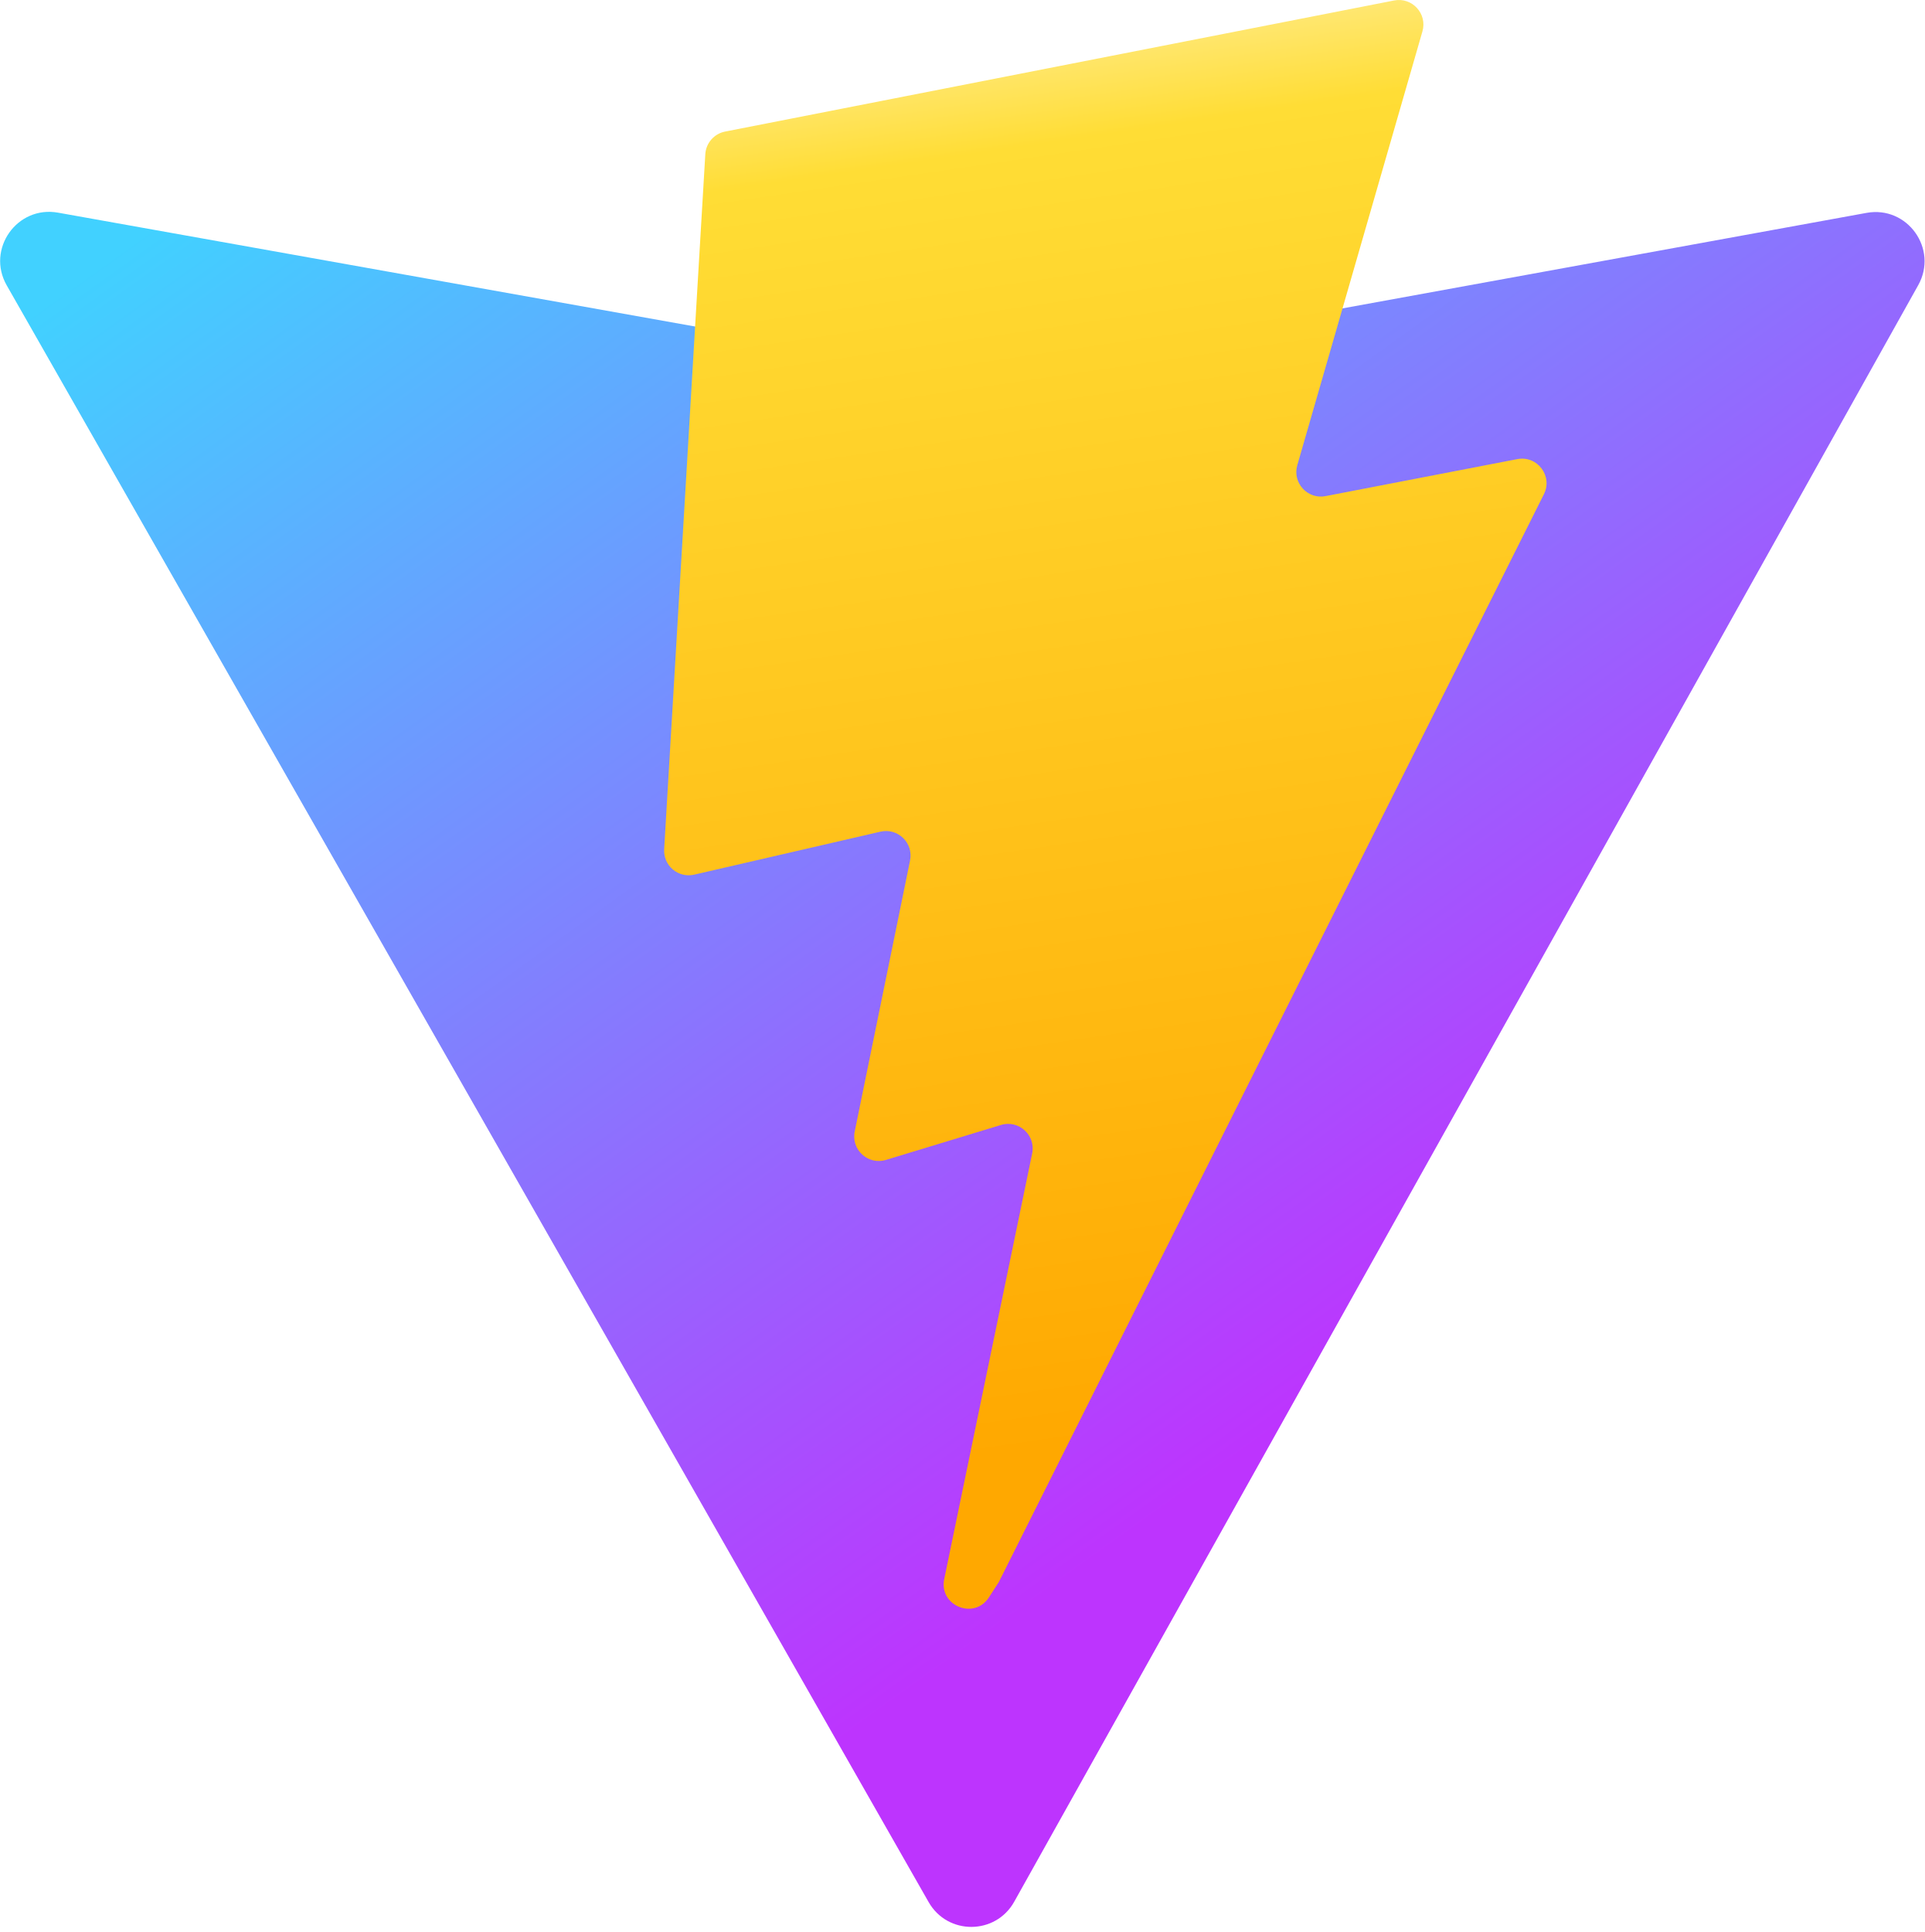
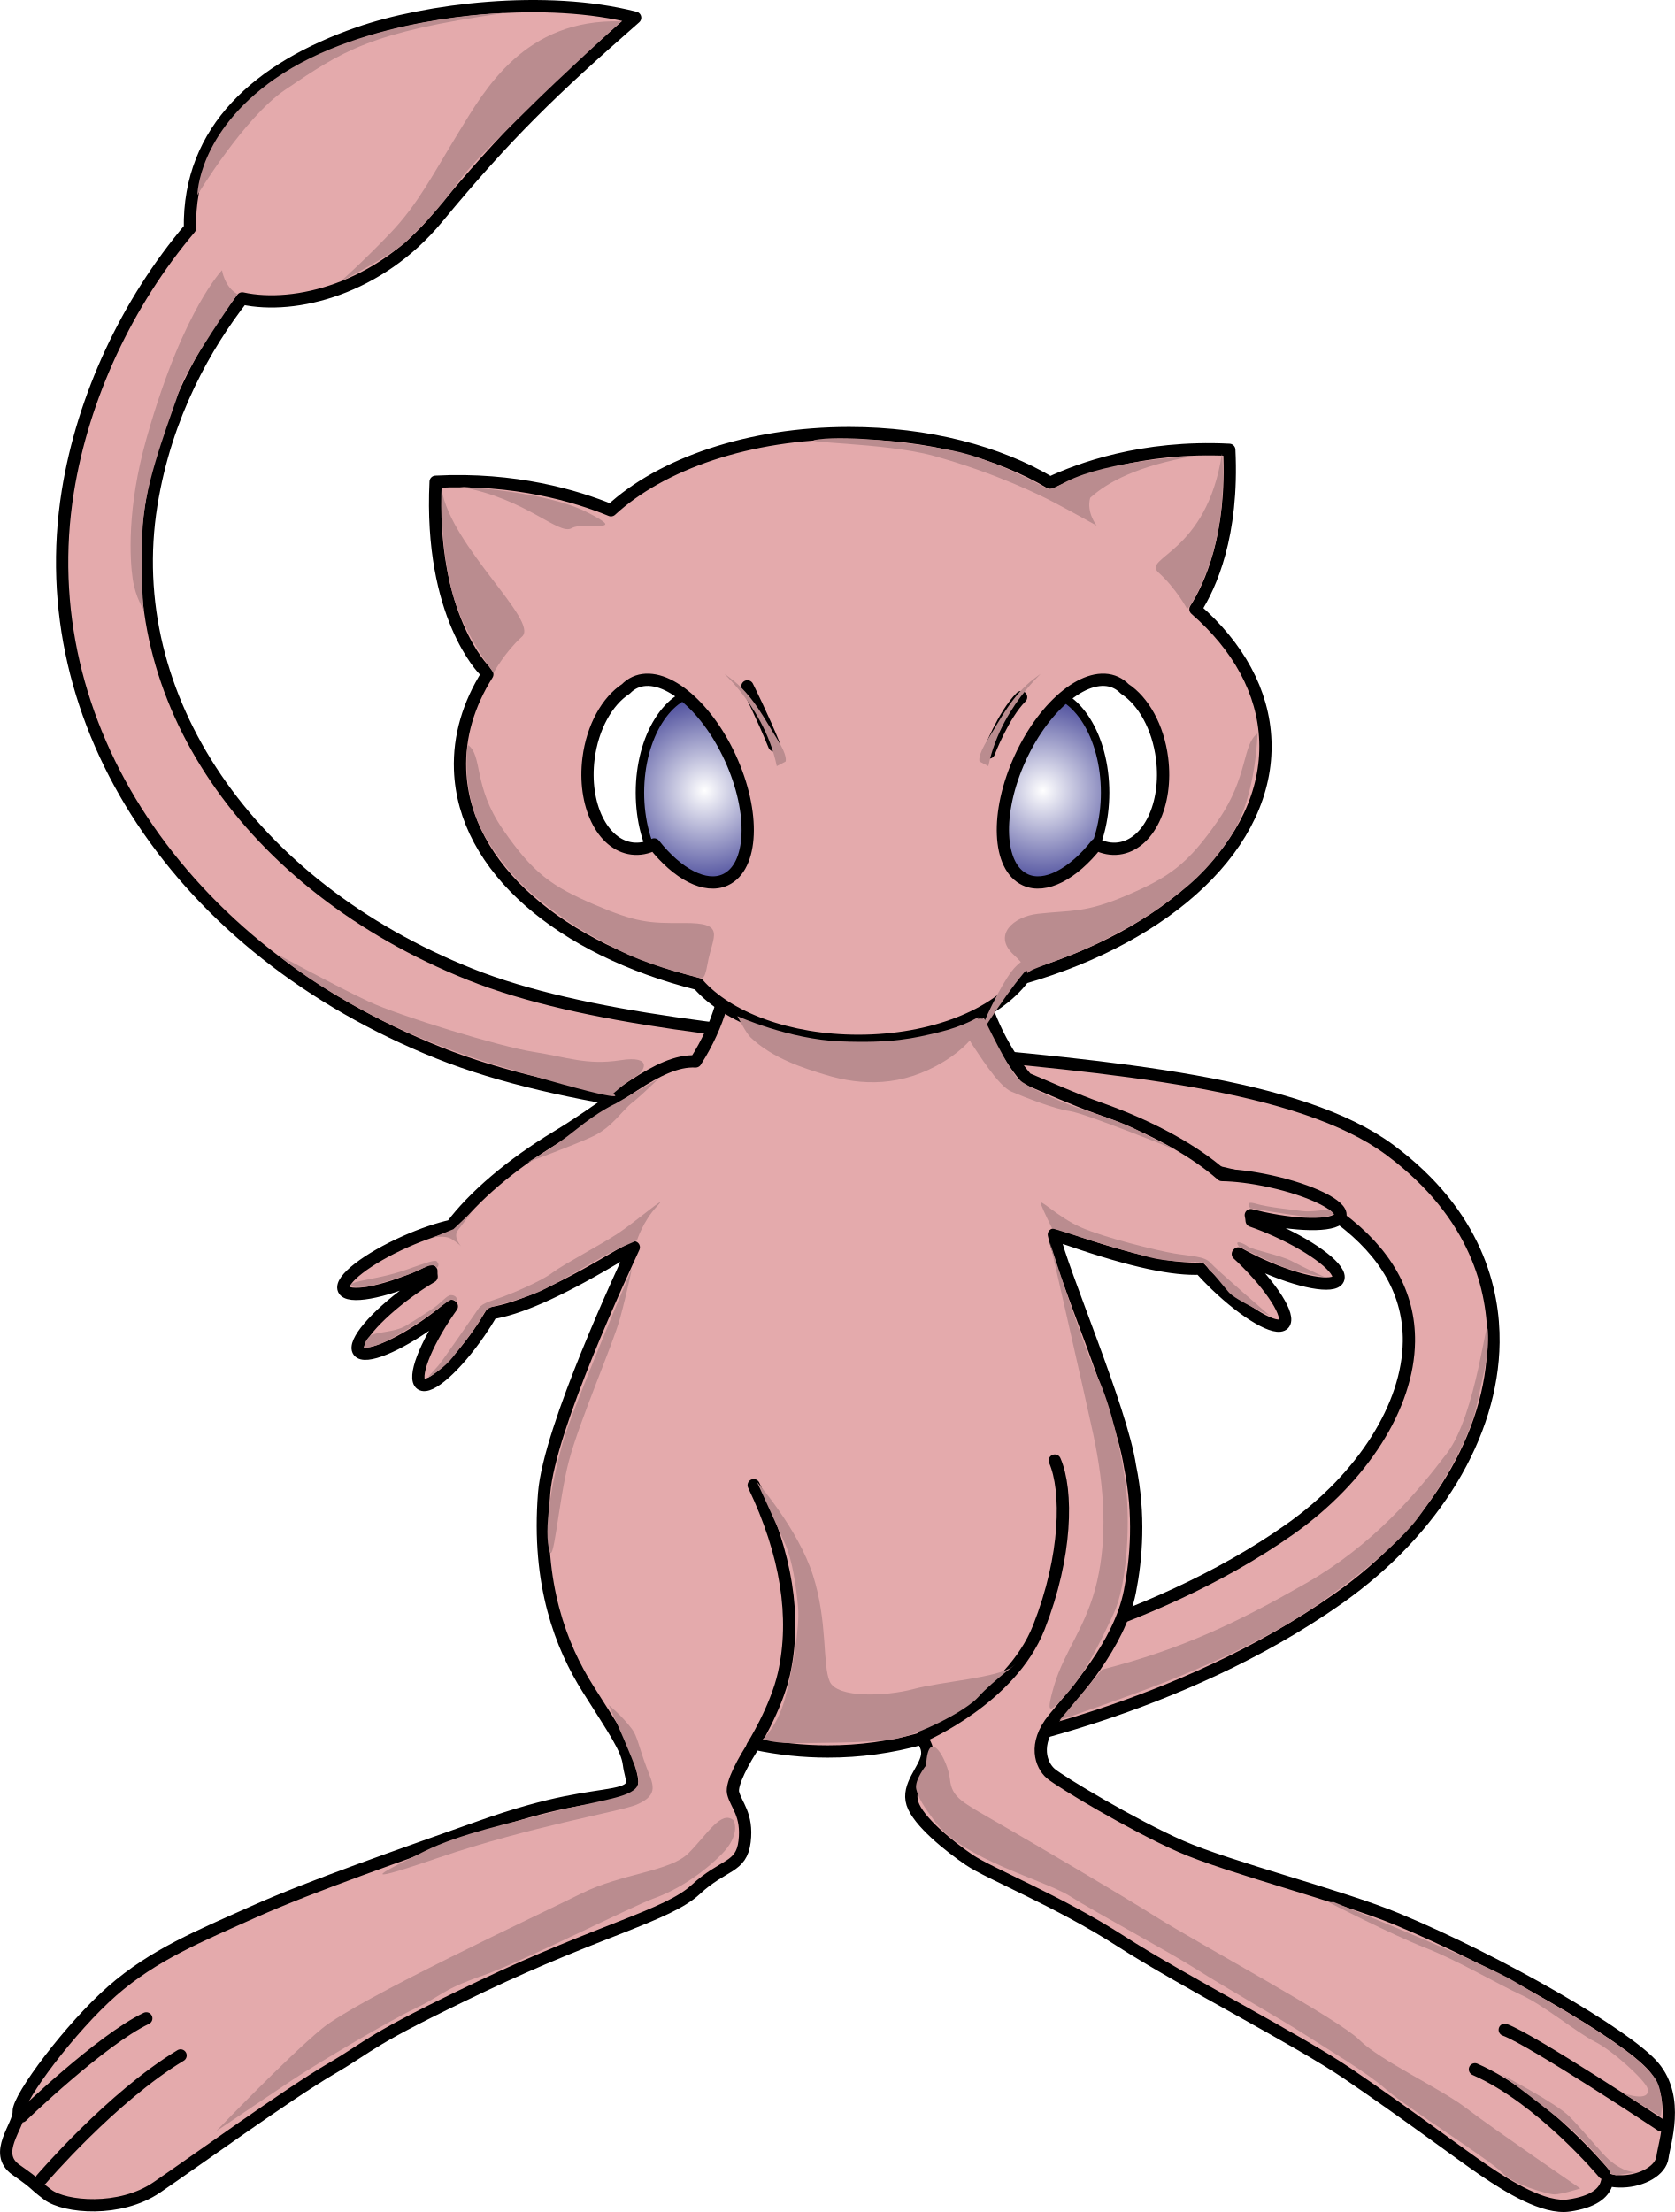
- <svg xmlns="http://www.w3.org/2000/svg" aria-hidden="true" role="img" class="iconify iconify--logos" width="31.88" height="32" preserveAspectRatio="xMidYMid meet" viewBox="0 0 256 257">
-   <defs>
-     <linearGradient id="IconifyId1813088fe1fbc01fb466" x1="-.828%" x2="57.636%" y1="7.652%" y2="78.411%">
-       <stop offset="0%" stop-color="#41D1FF" />
-       <stop offset="100%" stop-color="#BD34FE" />
-     </linearGradient>
-     <linearGradient id="IconifyId1813088fe1fbc01fb467" x1="43.376%" x2="50.316%" y1="2.242%" y2="89.03%">
-       <stop offset="0%" stop-color="#FFEA83" />
-       <stop offset="8.333%" stop-color="#FFDD35" />
-       <stop offset="100%" stop-color="#FFA800" />
-     </linearGradient>
-   </defs>
-   <path fill="url(#IconifyId1813088fe1fbc01fb466)" d="M255.153 37.938L134.897 252.976c-2.483 4.44-8.862 4.466-11.382.048L.875 37.958c-2.746-4.814 1.371-10.646 6.827-9.67l120.385 21.517a6.537 6.537 0 0 0 2.322-.004l117.867-21.483c5.438-.991 9.574 4.796 6.877 9.62Z" />
-   <path fill="url(#IconifyId1813088fe1fbc01fb467)" d="M185.432.063L96.44 17.501a3.268 3.268 0 0 0-2.634 3.014l-5.474 92.456a3.268 3.268 0 0 0 3.997 3.378l24.777-5.718c2.318-.535 4.413 1.507 3.936 3.838l-7.361 36.047c-.495 2.426 1.782 4.5 4.151 3.78l15.304-4.649c2.372-.72 4.652 1.36 4.15 3.788l-11.698 56.621c-.732 3.542 3.979 5.473 5.943 2.437l1.313-2.028l72.516-144.72c1.215-2.423-.88-5.186-3.54-4.672l-25.505 4.922c-2.396.462-4.435-1.77-3.759-4.114l16.646-57.705c.677-2.35-1.37-4.583-3.769-4.113Z" />
+ <svg xmlns="http://www.w3.org/2000/svg" width="1893" height="2500" viewBox="0 0 396.042 523.063">
+   <radialGradient id="a" cx="246.611" cy="186.955" r="25.22" gradientUnits="userSpaceOnUse">
+     <stop offset="0" stop-color="#fff" />
+     <stop offset="1" stop-color="#33348e" />
+   </radialGradient>
+   <ellipse cx="246.3" cy="187.428" rx="15" ry="24" fill-rule="evenodd" clip-rule="evenodd" fill="url(#a)" stroke="#000" stroke-width="2" stroke-linecap="round" stroke-linejoin="round" stroke-miterlimit="2.414" />
+   <radialGradient id="b" cx="166.61" cy="186.955" r="25.22" gradientUnits="userSpaceOnUse">
+     <stop offset="0" stop-color="#fff" />
+     <stop offset="1" stop-color="#33348e" />
+   </radialGradient>
+   <ellipse cx="166.3" cy="187.428" rx="15" ry="24" fill-rule="evenodd" clip-rule="evenodd" fill="url(#b)" stroke="#000" stroke-width="2" stroke-linecap="round" stroke-linejoin="round" stroke-miterlimit="2.414" />
+   <path d="M328.671 271.953c-21.173-15.744-64.882-19.648-111.157-23.781-39.186-3.5-79.705-7.119-106.376-17.787-52.363-20.945-82.652-65.541-75.371-110.972C39.21 97.93 48.799 81.47 57.268 70.567c12.574 2.749 32.386-2.356 46.12-18.982 16.469-19.937 27.305-30.338 46.785-47.4-21.214-5.475-49.425-1.935-65.484 3.661-23.469 8.176-40.152 22.776-39.788 46.141-14.809 17.502-25.278 39.779-28.882 62.261-8.795 54.878 26.445 108.208 87.691 132.707 29.396 11.758 71.401 15.51 112.024 19.138 41.475 3.704 84.36 7.535 101.003 19.909 11.014 8.19 16.531 18.021 16.398 29.22-.181 15.228-10.954 32.229-28.116 44.369-34.137 24.148-77.972 32.133-78.411 32.211-5.435.964-9.064 6.15-8.104 11.586s6.139 9.066 11.575 8.11c1.967-.346 48.6-8.775 86.491-35.579 22.636-16.013 36.305-38.615 36.563-60.461.148-12.352-3.977-30.274-24.462-45.505z" fill-rule="evenodd" clip-rule="evenodd" fill="#e4aaac" stroke="#000" stroke-width="2.901" stroke-linecap="round" stroke-linejoin="round" stroke-miterlimit="2.414" />
+   <path d="M391.006 488.73c-6.281-7.47-36.699-24.971-60.702-34.938-13.368-5.551-39.746-12.184-51.164-17.221-11.42-5.035-28.437-15.252-30.709-17.204-2.273-1.965-4.173-6.915.645-12.874 4.817-5.947 15.576-17.399 18.087-30.166 1.506-7.659 2.4-18.071.02-29.621-2.03-13.612-16.266-46.422-18.002-54.77 1.286.407 2.537.814 3.729 1.228 15.249 5.278 24.759 7.099 30.874 6.824a71.04 71.04 0 0 0 3.679 3.808c7.165 6.891 14.35 11.046 16.048 9.281 1.697-1.766-2.735-8.783-9.899-15.674a61.91 61.91 0 0 0-.928-.873l.123-.137a69.348 69.348 0 0 0 5.371 2.714c9.056 4.102 17.216 5.619 18.227 3.387 1.011-2.229-5.511-7.365-14.565-11.466a68.614 68.614 0 0 0-5.891-2.357 7.568 7.568 0 0 0-.205-1.326 71.83 71.83 0 0 0 2.653.632c9.711 2.124 18.008 1.907 18.53-.485.524-2.393-6.924-6.055-16.635-8.179-4.244-.929-8.218-1.409-11.39-1.458-6.362-5.641-16.559-11.383-28.673-15.661-6.441-2.275-12.273-4.964-17.515-7.144-12.997-15.446-13.395-35.717-13.395-35.717l-58.001-1.572s4.741 15.086-6.844 33.228c-8.869-.455-18.918 9.454-32.743 17.771-11.009 6.622-19.845 14.294-24.945 21.098-3.098.684-6.895 1.952-10.865 3.714-9.087 4.03-15.648 9.112-14.655 11.352.992 2.239 9.164.786 18.251-3.244a75.276 75.276 0 0 0 2.473-1.151c-.017.463.004.911.065 1.34a69.227 69.227 0 0 0-5.298 3.492c-8.047 5.835-13.405 12.175-11.968 14.156 1.438 1.983 9.128-1.141 17.176-6.977a69.562 69.562 0 0 0 4.718-3.736l.147.109a61.5 61.5 0 0 0-.733 1.041c-5.636 8.188-8.569 15.953-6.552 17.342 2.018 1.388 8.222-4.125 13.858-12.313a70.75 70.75 0 0 0 2.839-4.469c6.046-.958 14.997-4.65 28.876-12.882a171.065 171.065 0 0 1 4.739-2.689c-2.408 5.31-19.969 42.632-21.206 58.152-1.724 21.626 4.078 36.286 10.339 46.222 6.259 9.934 9.223 14.02 9.716 17.901.493 3.879 2.59 5.844-3.593 7.015-6.184 1.185-13.945 1.466-31.81 7.83-17.871 6.363-39.466 13.806-53.265 19.979-12.901 5.773-23.727 10.188-33.506 18.739-9.774 8.551-22.271 25.194-22.124 28.549.146 3.343-6.263 9.811-.654 13.751 5.609 3.926 3.504 2.85 7.529 5.889 4.031 3.024 17.071 4.213 25.766-1.713 8.691-5.912 31.064-22.112 41.166-28.025 10.109-5.899 8.176-6.45 35.805-19.603 27.63-13.153 43.884-16.702 50.464-22.814 6.581-6.112 10.806-5.018 11.568-11.366.762-6.335-2.036-8.657-2.716-11.482-.519-2.158 2.588-7.872 5.119-11.629a82.461 82.461 0 0 0 17.296 1.828 81.882 81.882 0 0 0 22.159-3.033c.862 1.117 1.557 2.46 1.284 4.085-.559 3.349-4.826 7.015-3.456 11.256 1.371 4.253 8.73 10.14 13.458 13.354 4.735 3.215 21.074 9.705 35.807 19.194 14.728 9.479 41.807 23.272 53.681 31.35 14.124 9.607 26.459 18.93 32.244 22.857 5.783 3.94 14.201 9.12 20.029 8.298 5.827-.834 8.137-2.928 8.86-5.035.724-2.108-.699-.541 3.889-.67 4.583-.14 9.015-2.566 9.396-5.735.383-3.17 4.186-13.902-2.096-21.357z" fill-rule="evenodd" clip-rule="evenodd" fill="#e4aaac" stroke="#000" stroke-width="2.901" stroke-linecap="round" stroke-linejoin="round" stroke-miterlimit="2.414" />
+   <path d="M242.014 231.21c-6.447 8.764-21.514 14.912-39.072 14.912-16.556 0-30.887-5.469-37.876-13.44-32.507-8.196-55.467-27.449-56.292-50.671-.28-7.896 2.028-15.514 6.446-22.545l-.713-.973s-13.042-12.792-11.508-44.579c18.7-.969 33.206 3.362 41.455 6.746 11.877-10.974 32.66-18.25 56.329-18.25 18.599 0 35.41 4.496 47.525 11.745 6.602-3.118 21.756-8.846 42.352-7.79.988 20.267-4.479 32.208-7.994 37.691 10.059 8.782 16.108 19.479 16.524 31.189.865 24.33-22.815 46.036-57.176 55.965zm-69.319-51.946c-5.903-12.888-16.012-20.896-22.579-17.888a7.012 7.012 0 0 0-2.135 1.528c-4.381 2.842-7.887 8.985-8.83 16.438-1.376 10.874 3.222 20.412 10.27 21.304 1.794.227 3.572-.134 5.252-.968 5.512 6.98 12.085 10.537 16.819 8.369 6.568-3.009 7.106-15.895 1.203-28.783zm69.734 28.782c4.734 2.168 11.308-1.388 16.819-8.369 1.68.834 3.458 1.195 5.252.968 7.048-.892 11.646-10.43 10.27-21.304-.943-7.453-4.449-13.596-8.83-16.438a7.012 7.012 0 0 0-2.135-1.528c-6.567-3.008-16.676 5-22.579 17.888-5.903 12.889-5.365 25.775 1.203 28.783z" fill-rule="evenodd" clip-rule="evenodd" fill="#e4aaac" stroke="#000" stroke-width="2.901" stroke-linecap="round" stroke-linejoin="round" stroke-miterlimit="2.414" />
+   <path d="M233.824 177.96s3.384-8.884 7.614-13.114M176.714 162.308s3.808 7.614 6.346 13.96" fill-rule="evenodd" clip-rule="evenodd" fill="none" stroke="#000" stroke-width="2.901" stroke-linecap="round" stroke-linejoin="round" stroke-miterlimit="2.414" />
+   <path d="M379.22 513.897s-14.747-17.695-30.477-24.578M392.82 502.592s-30.64-20.318-37.03-22.613M9.768 515.323s16.707-19.521 32.919-29.279M5.136 500.434s18.692-18.031 29.445-23.158M177.909 412.95s5.597-8.861 7.461-17.237c2.932-13.167.641-28.208-7.163-44.516M218.233 410.474s20.784-8.857 27.412-25.686c6.629-16.83 6.847-32.334 3.755-39.418" fill-rule="evenodd" clip-rule="evenodd" fill="none" stroke="#000" stroke-width="2.9" stroke-linecap="round" stroke-linejoin="round" stroke-miterlimit="2.414" />
+   <g fill-rule="evenodd" clip-rule="evenodd" fill="#ba8c8f">
+     <path d="M218.979 417.426s-2.812 3.517-2.344 5.625 1.866 4.224 4.452 7.733c6.562 8.905 26.015 13.828 31.873 17.577s22.966 12.889 29.997 17.342 20.623 12.187 25.311 15.233 14.999 9.14 19.452 13.124 24.842 16.875 27.42 19.687 10.78 5.155 12.421 5.155 6.094-1.406 6.094-1.406-20.857-14.295-26.951-18.982-20.389-11.249-25.311-16.171-37.967-22.733-48.044-29.061-28.123-16.874-37.028-22.029-11.249-6.093-11.718-10.546-5.154-12.889-5.624-3.281zM173.468 430.478s1.838 3.309-2.94 8.086-10.658 8.453-15.803 10.29-31.239 15.067-40.794 18.375-9.556 4.777-15.803 7.718-23.521 13.231-29.034 16.906-18.008 12.128-18.008 12.128 16.538-17.272 24.991-24.256 51.819-27.196 61.375-31.974 20.948-5.146 25.358-9.556 7.719-10.29 10.658-7.717zM178.998 350.47s9.697 11.019 13.222 22.037 2.204 21.155 3.967 25.122 13.222 3.527 19.833 1.764 19.833-2.645 23.359-5.289-4.849 3.526-7.934 7.052-14.544 9.255-20.273 10.137-20.274.882-24.241.882-6.611-.882-6.611-.882 3.526-3.085 5.289-9.696 3.525-16.747 3.085-21.596-1.322-11.019-3.085-14.985-6.611-14.546-6.611-14.546zM174.34 240.274s12.203 5.503 24.404 5.981 17.226-.718 23.207-2.153 9.331-3.589 9.331-3.589l-1.196 4.546s-1.894 2.905-6.938 5.981c-9.81 5.981-19.379 5.742-27.992 3.11-5.055-1.544-12.441-3.828-17.705-8.852-1.054-1.005-3.111-5.024-3.111-5.024zM248.274 293.88s7.756 24.235 11.148 31.505 5.815 18.418 6.785 26.173.484 22.779-2.908 30.05-6.786 14.056-10.663 18.418-5.816 6.785-3.393-1.454 7.755-14.056 10.179-24.719c2.267-9.97 1.938-21.326-.97-34.896-1.83-8.544-10.178-45.077-10.178-45.077zM297.33 173.454s-.294 14.344-5.73 23.282c-5.868 9.647-11.848 13.717-16.146 16.941s-7.616 5.038-14.422 8.62-15.614 6.219-17.405 7.293 1.049.816-3.966-3.841-.007-9.02 5.731-9.671c8.015-.91 11.081-.092 21.11-4.391s14.386-7.35 21.55-17.737 5.636-17.902 9.278-20.496zM110.589 176.106s-1.962 12.102 4.761 22.81c6.004 9.563 11.848 13.717 16.146 16.941s7.616 5.038 14.422 8.62 15.783 5.822 17.815 6.302c2.258.534 2.75 1.683 3.556-2.85 1.197-6.738 4.655-9.755-5.731-9.671-8.066.065-11.081-.092-21.11-4.391s-14.386-7.35-21.55-17.737-4.668-17.43-8.309-20.024zM104.442 115.816s-.613 16.542 3.676 27.978c2.971 7.923 8.577 15.316 8.577 15.316s2.655-4.901 6.739-8.577-16.746-21.238-18.992-34.717zM288.928 107.319s1.58 14.823-3.676 27.978c-3.14 7.858-4.557 8.695-4.557 8.695s-2.654-4.901-6.739-8.577 11.319-4.376 14.972-28.096zM146.875 5.041s-15.467 14.178-21.59 20.301-13.856 13.212-17.401 18.368-8.378 9.99-11.601 13.212-15.79 9.667-15.79 9.667 5.479-4.833 11.923-11.601 9.989-13.856 16.112-23.846 15.469-26.746 38.347-26.101zM56.142 69.573S43.963 87.029 42.475 92.035s-7.443 19.485-8.525 30.04 0 22.056 0 22.056-1.894-2.707-2.571-7.172-1.462-16.646 3.248-33.288c4.692-16.578 9.337-26.251 12.449-31.799s5.413-7.983 5.413-7.983.541 3.925 3.653 5.684zM108.716 115.108s20.105.896 30.183 6.062-.675 1.973-3.754 3.735c-3.081 1.763-10.75-7.087-26.429-9.797zM257.767 117.723c4.211-3.832 11.421-7.608 24.48-9.865 0 0-20.105.896-30.183 6.062a45.163 45.163 0 0 0-2.7 1.477c-.924.156-1.537.286-1.537.286s-12.397-7.136-22.569-9.135c-10.03-1.971-24.36-3.583-31.525-2.687s15.309.687 27.048 3.94c14.867 4.12 25.571 9.497 28.301 10.927 3.762 1.97 10.21 5.553 10.21 5.553s-2.474-3.099-1.525-6.558zM119.292 3.077s-33.088.714-54.318 15.563C46.708 31.416 46.665 46.104 46.665 46.104s11.062-18.324 20.774-24.89c13.594-9.19 19.913-13.593 51.853-18.137zM65.548 225.65s18.112 16.128 52.104 26.3 27.292 6.699 27.292 6.699 2.978-2.729 5.21-3.97 4.466-5.21-3.474-3.97-12.653-.744-20.593-1.985-31.511-8.436-38.954-11.91-21.585-11.164-21.585-11.164zM248.752 290.45s-1.981-3.963-2.643-5.726 3.965 3.083 9.471 5.506 18.06 5.507 22.024 6.167 7.269.66 8.59 2.202 14.096 12.554 14.096 12.554-8.15-3.744-9.691-5.506-3.523-4.404-4.404-5.065-.661-2.202-3.084-2.202-7.268 0-11.452-1.102-12.555-3.523-15.858-4.625-7.049-2.203-7.049-2.203zM292.95 294.772s8.622 4.311 11.748 5.281 8.515 1.94 8.515 1.94-5.173-2.371-7.76-3.772-9.376-2.695-10.347-3.449-3.558-1.833-2.156 0zM295.645 285.719s-1.617-1.94 1.293-1.078 8.622 1.401 10.886 1.725 6.359-.431 6.359-.431l1.077.97s-.323.646-1.832.754-2.91.216-5.82-.107-11.963-1.833-11.963-1.833z" />
+     <path d="M232.74 240.945s5.918 12.373 8.069 14.255 9.414 5.111 13.18 6.456 10.222 3.227 13.987 5.11c.53.265 1.107.557 1.709.863 3.675 1.865 8.243 4.248 8.243 4.248s-21.25-8.608-25.016-9.146-10.49-3.227-13.718-4.572-8.069-9.414-9.414-11.297-1.613-6.723 2.96-5.917zM150.599 293.336s1.389-4.513 4.745-8.101-5.208 3.817-9.49 6.596-12.499 7.06-15.276 9.143-9.49 4.86-11.689 5.671-4.745 1.39-5.671 2.662-8.448 12.383-9.721 13.771-2.777 3.009-2.083 2.546 3.646-2.118 5.671-4.744c3.125-4.051 5.787-7.522 6.481-8.796s1.042-2.43 2.662-3.009 7.407-1.852 11.688-3.819c3.027-1.392 12.383-6.827 15.045-8.332s7.638-3.588 7.638-3.588zM107.922 307.804s-.477-.596-1.191-.477-4.407 3.096-6.312 4.406-5.836 3.693-8.337 5.003-4.526 1.905-5.479 1.905-.119-2.024 1.072-2.858 5.598-.714 8.218-2.263 4.764-2.978 6.551-4.169 3.215-3.097 4.168-3.097 1.668.598 1.31 1.55zM103.158 299.943s0-.834-1.191-.715-2.382.954-4.407 1.787-7.146 2.263-9.052 2.858-3.097.477-4.288.477-2.382-.715.953-1.43 6.67-1.19 11.077-2.739 6.669-2.383 7.027-1.906.715.953-.119 1.668zM102.205 292.677s2.978-.715 4.645.357 2.263 1.786 2.263 1.786-2.145-2.262-.834-3.93 3.454-4.526 3.454-4.526l-4.526 4.288-5.002 2.025zM145.515 260.98s-3.728 1.598-9.321 6.125-11.452 7.723-11.452 7.723 10.919-3.995 15.446-6.125c4.527-2.13 6.924-6.125 9.321-7.989s6.125-5.592 6.125-5.592l-10.119 5.858z" />
+     <path d="M231.633 244.872s7.657-12.196 12.195-16.734-1.702-2.269-4.538 1.418-7.373 13.047-7.657 15.316zM149.415 299.917s-14.062 33.186-16.312 41.061-4.5 19.124-3.375 25.03 2.25-10.968 4.781-20.53 10.406-27.562 12.093-33.749 2.813-11.812 2.813-11.812zM260.57 394.784l-10.031 11.973s19.092-6.473 29.122-10.679 13.913-6.146 22.326-10.677 26.858-17.797 33.329-26.533 12.295-19.091 13.913-26.856 2.912-11.649 2.589-17.149-2.588 19.414-9.707 28.798-17.473 21.681-33.328 30.74-29.123 15.528-48.213 20.383zM315.394 449.793s35.211 14.17 42.94 18.894 31.394 17.266 33.79 24.307c1.374 4.036.562 7.47.562 7.47l-8.951-5.522s6.591 2.396 5.842-1.049c-.387-1.78-8.14-8.938-12.434-11.085s-11.939-8.538-17.521-11.114-15.03-8.158-22.759-11.164-22.758-10.735-22.758-10.735M388.04 513.501l-5.896.873s-1.529-.218-1.529-.873-6.114-7.426-9.608-10.482-15.941-12.447-15.941-12.447 12.884 6.771 15.941 9.827 7.644 8.735 9.391 10.264 4.584 3.494 7.642 2.838zM143.917 403.19s3.196 6.925 5.326 12.251 2.663 6.924-.533 8.521-11.185 2.664-19.174 4.794-20.772 4.794-29.294 9.055-18.438 8.949 3.4 1.492 43.159-10.969 46.888-12.566c5.543-2.374 3.764-4.967 2.297-8.918-1.756-4.729-2.162-7.296-3.378-8.918-2.496-3.329-5.532-5.711-5.532-5.711zM233.687 181.167l-2.071-1.09s-.654-1.199 2.071-5.451 5.561-10.248 11.011-14.281-7.74 5.015-11.011 20.822zM183.666 181.167l2.071-1.09s.654-1.199-2.071-5.451-5.561-10.248-11.011-14.281 7.74 5.015 11.011 20.822z" />
+   </g>
</svg>
